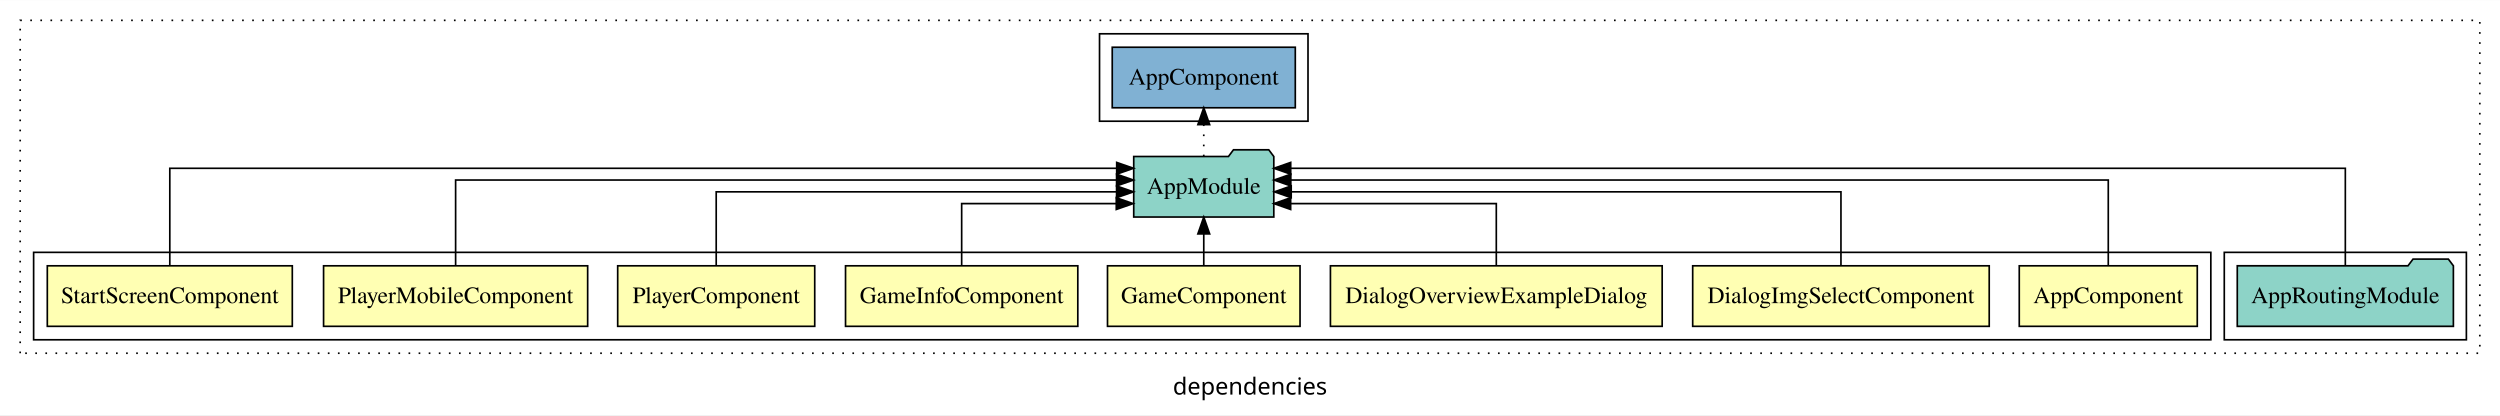
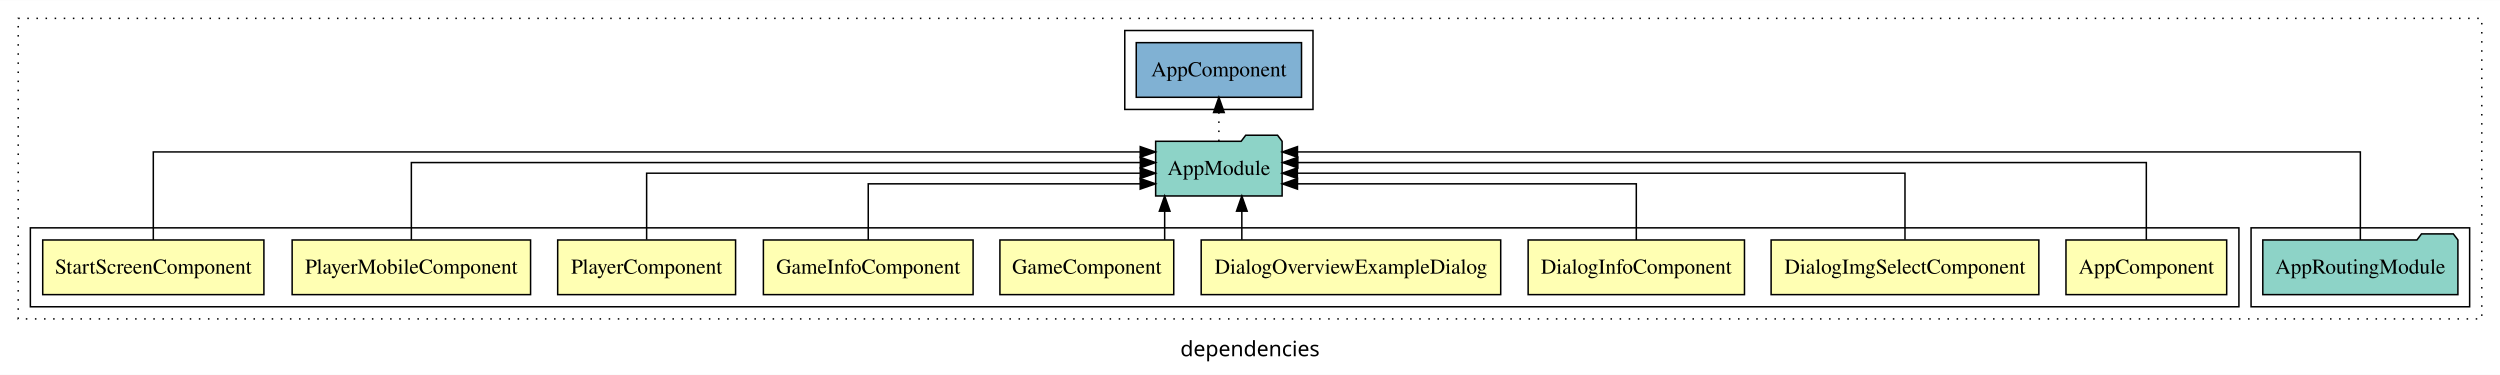
- <svg xmlns="http://www.w3.org/2000/svg" width="1487pt" height="247pt" viewBox="0.00 0.00 1487.00 246.80">
+ <svg xmlns="http://www.w3.org/2000/svg" width="1647pt" height="247pt" viewBox="0.00 0.00 1647.00 246.80">
  <g id="graph0" class="graph" transform="scale(1 1) rotate(0) translate(4 242.8)">
-     <polygon fill="white" stroke="transparent" points="-4,4 -4,-242.8 1483,-242.8 1483,4 -4,4" />
-     <text text-anchor="middle" x="739.5" y="-8.2" font-family="sans-serif" font-size="14.00">dependencies</text>
+     <polygon fill="white" stroke="transparent" points="-4,4 -4,-242.8 1643,-242.8 1643,4 -4,4" />
+     <text text-anchor="middle" x="819.5" y="-8.2" font-family="sans-serif" font-size="14.00">dependencies</text>
    <g id="clust1" class="cluster">
-       <polygon fill="none" stroke="black" stroke-dasharray="1,5" points="8,-32.8 8,-230.8 1471,-230.8 1471,-32.8 8,-32.8" />
+       <polygon fill="none" stroke="black" stroke-dasharray="1,5" points="8,-32.8 8,-230.8 1631,-230.8 1631,-32.8 8,-32.8" />
    </g>
-     <g id="clust11" class="cluster">
-       <polygon fill="none" stroke="black" points="1319,-40.8 1319,-92.8 1463,-92.8 1463,-40.8 1319,-40.8" />
+     <g id="clust12" class="cluster">
+       <polygon fill="none" stroke="black" points="1479,-40.8 1479,-92.8 1623,-92.8 1623,-40.8 1479,-40.8" />
    </g>
-     <g id="clust13" class="cluster">
-       <polygon fill="none" stroke="black" points="650,-170.8 650,-222.8 774,-222.8 774,-170.8 650,-170.8" />
+     <g id="clust14" class="cluster">
+       <polygon fill="none" stroke="black" points="737,-170.8 737,-222.8 861,-222.8 861,-170.8 737,-170.8" />
    </g>
    <g id="clust2" class="cluster">
-       <polygon fill="none" stroke="black" points="16,-40.8 16,-92.8 1311,-92.8 1311,-40.8 16,-40.8" />
+       <polygon fill="none" stroke="black" points="16,-40.8 16,-92.8 1471,-92.8 1471,-40.8 16,-40.8" />
    </g>
    <g id="node1" class="node">
-       <polygon fill="#ffffb3" stroke="black" points="1302.94,-84.8 1197.06,-84.8 1197.06,-48.8 1302.94,-48.8 1302.94,-84.8" />
-       <text text-anchor="middle" x="1250" y="-62.6" font-family="Times,serif" font-size="14.00">AppComponent</text>
+       <polygon fill="#ffffb3" stroke="black" points="1462.94,-84.8 1357.06,-84.8 1357.06,-48.8 1462.94,-48.8 1462.94,-84.8" />
+       <text text-anchor="middle" x="1410" y="-62.6" font-family="Times,serif" font-size="14.00">AppComponent</text>
    </g>
-     <g id="node9" class="node">
-       <polygon fill="#8dd3c7" stroke="black" points="753.66,-149.8 750.66,-153.8 729.66,-153.8 726.66,-149.8 670.34,-149.8 670.34,-113.8 753.66,-113.8 753.66,-149.8" />
-       <text text-anchor="middle" x="712" y="-127.6" font-family="Times,serif" font-size="14.00">AppModule</text>
+     <g id="node10" class="node">
+       <polygon fill="#8dd3c7" stroke="black" points="840.66,-149.8 837.66,-153.8 816.66,-153.8 813.66,-149.8 757.34,-149.8 757.34,-113.8 840.66,-113.8 840.66,-149.8" />
+       <text text-anchor="middle" x="799" y="-127.6" font-family="Times,serif" font-size="14.00">AppModule</text>
    </g>
    <g id="edge1" class="edge">
-       <path fill="none" stroke="black" d="M1250,-84.93C1250,-105.37 1250,-135.8 1250,-135.8 1250,-135.8 763.77,-135.8 763.77,-135.8" />
-       <polygon fill="black" stroke="black" points="763.77,-132.3 753.77,-135.8 763.77,-139.3 763.77,-132.3" />
+       <path fill="none" stroke="black" d="M1410,-84.93C1410,-105.37 1410,-135.8 1410,-135.8 1410,-135.8 851,-135.8 851,-135.8" />
+       <polygon fill="black" stroke="black" points="851,-132.3 841,-135.8 851,-139.3 851,-132.3" />
    </g>
    <g id="node2" class="node">
-       <polygon fill="#ffffb3" stroke="black" points="1179.19,-84.8 1002.81,-84.8 1002.81,-48.8 1179.19,-48.8 1179.19,-84.8" />
-       <text text-anchor="middle" x="1091" y="-62.6" font-family="Times,serif" font-size="14.00">DialogImgSelectComponent</text>
+       <polygon fill="#ffffb3" stroke="black" points="1339.19,-84.8 1162.81,-84.8 1162.81,-48.8 1339.19,-48.8 1339.19,-84.8" />
+       <text text-anchor="middle" x="1251" y="-62.6" font-family="Times,serif" font-size="14.00">DialogImgSelectComponent</text>
    </g>
    <g id="edge2" class="edge">
-       <path fill="none" stroke="black" d="M1091,-85.07C1091,-103.36 1091,-128.8 1091,-128.8 1091,-128.8 764.01,-128.8 764.01,-128.8" />
-       <polygon fill="black" stroke="black" points="764.01,-125.3 754.01,-128.8 764.01,-132.3 764.01,-125.3" />
+       <path fill="none" stroke="black" d="M1251,-85.07C1251,-103.36 1251,-128.8 1251,-128.8 1251,-128.8 850.71,-128.8 850.71,-128.8" />
+       <polygon fill="black" stroke="black" points="850.71,-125.3 840.71,-128.8 850.71,-132.3 850.71,-125.3" />
    </g>
    <g id="node3" class="node">
+       <polygon fill="#ffffb3" stroke="black" points="1145.26,-84.8 1002.74,-84.8 1002.74,-48.8 1145.26,-48.8 1145.26,-84.8" />
+       <text text-anchor="middle" x="1074" y="-62.6" font-family="Times,serif" font-size="14.00">DialogInfoComponent</text>
+     </g>
+     <g id="edge3" class="edge">
+       <path fill="none" stroke="black" d="M1074,-84.81C1074,-100.85 1074,-121.8 1074,-121.8 1074,-121.8 850.77,-121.8 850.77,-121.8" />
+       <polygon fill="black" stroke="black" points="850.77,-118.3 840.77,-121.8 850.77,-125.3 850.77,-118.3" />
+     </g>
+     <g id="node4" class="node">
      <polygon fill="#ffffb3" stroke="black" points="984.66,-84.8 787.34,-84.8 787.34,-48.8 984.66,-48.8 984.66,-84.8" />
      <text text-anchor="middle" x="886" y="-62.6" font-family="Times,serif" font-size="14.00">DialogOverviewExampleDialog</text>
    </g>
-     <g id="edge3" class="edge">
-       <path fill="none" stroke="black" d="M886,-84.81C886,-100.85 886,-121.8 886,-121.8 886,-121.8 763.68,-121.8 763.68,-121.8" />
-       <polygon fill="black" stroke="black" points="763.68,-118.3 753.68,-121.8 763.68,-125.3 763.68,-118.3" />
+     <g id="edge4" class="edge">
+       <path fill="none" stroke="black" d="M814.12,-84.91C814.12,-84.91 814.12,-103.79 814.12,-103.79" />
+       <polygon fill="black" stroke="black" points="810.62,-103.79 814.12,-113.79 817.62,-103.79 810.62,-103.79" />
    </g>
-     <g id="node4" class="node">
+     <g id="node5" class="node">
      <polygon fill="#ffffb3" stroke="black" points="769.26,-84.8 654.74,-84.8 654.74,-48.8 769.26,-48.8 769.26,-84.8" />
      <text text-anchor="middle" x="712" y="-62.6" font-family="Times,serif" font-size="14.00">GameComponent</text>
    </g>
-     <g id="edge4" class="edge">
-       <path fill="none" stroke="black" d="M712,-84.91C712,-84.91 712,-103.79 712,-103.79" />
-       <polygon fill="black" stroke="black" points="708.5,-103.79 712,-113.79 715.5,-103.79 708.5,-103.79" />
+     <g id="edge5" class="edge">
+       <path fill="none" stroke="black" d="M763.28,-84.91C763.28,-84.91 763.28,-103.79 763.28,-103.79" />
+       <polygon fill="black" stroke="black" points="759.78,-103.79 763.28,-113.79 766.78,-103.79 759.78,-103.79" />
    </g>
-     <g id="node5" class="node">
+     <g id="node6" class="node">
      <polygon fill="#ffffb3" stroke="black" points="637.08,-84.8 498.92,-84.8 498.92,-48.8 637.08,-48.8 637.08,-84.8" />
      <text text-anchor="middle" x="568" y="-62.6" font-family="Times,serif" font-size="14.00">GameInfoComponent</text>
    </g>
-     <g id="edge5" class="edge">
-       <path fill="none" stroke="black" d="M568,-84.81C568,-100.85 568,-121.8 568,-121.8 568,-121.8 659.96,-121.8 659.96,-121.8" />
-       <polygon fill="black" stroke="black" points="659.96,-125.3 669.96,-121.8 659.96,-118.3 659.96,-125.3" />
+     <g id="edge6" class="edge">
+       <path fill="none" stroke="black" d="M568,-84.81C568,-100.85 568,-121.8 568,-121.8 568,-121.8 747.17,-121.8 747.17,-121.8" />
+       <polygon fill="black" stroke="black" points="747.17,-125.3 757.17,-121.8 747.17,-118.3 747.17,-125.3" />
    </g>
-     <g id="node6" class="node">
+     <g id="node7" class="node">
      <polygon fill="#ffffb3" stroke="black" points="480.6,-84.8 363.4,-84.8 363.4,-48.8 480.6,-48.8 480.6,-84.8" />
      <text text-anchor="middle" x="422" y="-62.6" font-family="Times,serif" font-size="14.00">PlayerComponent</text>
    </g>
-     <g id="edge6" class="edge">
-       <path fill="none" stroke="black" d="M422,-85.07C422,-103.36 422,-128.8 422,-128.8 422,-128.8 660.14,-128.8 660.14,-128.8" />
-       <polygon fill="black" stroke="black" points="660.14,-132.3 670.14,-128.8 660.14,-125.3 660.14,-132.3" />
+     <g id="edge7" class="edge">
+       <path fill="none" stroke="black" d="M422,-85.07C422,-103.36 422,-128.8 422,-128.8 422,-128.8 747.21,-128.8 747.21,-128.8" />
+       <polygon fill="black" stroke="black" points="747.21,-132.3 757.21,-128.8 747.21,-125.3 747.21,-132.3" />
    </g>
-     <g id="node7" class="node">
+     <g id="node8" class="node">
      <polygon fill="#ffffb3" stroke="black" points="345.54,-84.8 188.46,-84.8 188.46,-48.8 345.54,-48.8 345.54,-84.8" />
      <text text-anchor="middle" x="267" y="-62.6" font-family="Times,serif" font-size="14.00">PlayerMobileComponent</text>
    </g>
-     <g id="edge7" class="edge">
-       <path fill="none" stroke="black" d="M267,-84.93C267,-105.37 267,-135.8 267,-135.8 267,-135.8 660.14,-135.8 660.14,-135.8" />
-       <polygon fill="black" stroke="black" points="660.14,-139.3 670.14,-135.8 660.14,-132.3 660.14,-139.3" />
+     <g id="edge8" class="edge">
+       <path fill="none" stroke="black" d="M267,-84.93C267,-105.37 267,-135.8 267,-135.8 267,-135.8 747.25,-135.8 747.25,-135.8" />
+       <polygon fill="black" stroke="black" points="747.25,-139.3 757.25,-135.8 747.25,-132.3 747.25,-139.3" />
    </g>
-     <g id="node8" class="node">
+     <g id="node9" class="node">
      <polygon fill="#ffffb3" stroke="black" points="169.86,-84.8 24.14,-84.8 24.14,-48.8 169.86,-48.8 169.86,-84.8" />
      <text text-anchor="middle" x="97" y="-62.6" font-family="Times,serif" font-size="14.00">StartScreenComponent</text>
    </g>
-     <g id="edge8" class="edge">
-       <path fill="none" stroke="black" d="M97,-84.81C97,-107.29 97,-142.8 97,-142.8 97,-142.8 660.21,-142.8 660.21,-142.8" />
-       <polygon fill="black" stroke="black" points="660.21,-146.3 670.21,-142.8 660.21,-139.3 660.21,-146.3" />
+     <g id="edge9" class="edge">
+       <path fill="none" stroke="black" d="M97,-84.81C97,-107.29 97,-142.8 97,-142.8 97,-142.8 747.19,-142.8 747.19,-142.8" />
+       <polygon fill="black" stroke="black" points="747.19,-146.3 757.19,-142.8 747.19,-139.3 747.19,-146.3" />
+     </g>
+     <g id="node12" class="node">
+       <polygon fill="#80b1d3" stroke="black" points="853.44,-214.8 744.56,-214.8 744.56,-178.8 853.44,-178.8 853.44,-214.8" />
+       <text text-anchor="middle" x="799" y="-192.6" font-family="Times,serif" font-size="14.00">AppComponent </text>
+     </g>
+     <g id="edge11" class="edge">
+       <path fill="none" stroke="black" stroke-dasharray="1,5" d="M799,-149.91C799,-149.91 799,-168.79 799,-168.79" />
+       <polygon fill="black" stroke="black" points="795.5,-168.79 799,-178.79 802.5,-168.79 795.5,-168.79" />
    </g>
    <g id="node11" class="node">
-       <polygon fill="#80b1d3" stroke="black" points="766.44,-214.8 657.56,-214.8 657.56,-178.8 766.44,-178.8 766.44,-214.8" />
-       <text text-anchor="middle" x="712" y="-192.6" font-family="Times,serif" font-size="14.00">AppComponent </text>
+       <polygon fill="#8dd3c7" stroke="black" points="1615.27,-84.8 1612.27,-88.8 1591.27,-88.8 1588.27,-84.8 1486.73,-84.8 1486.73,-48.8 1615.27,-48.8 1615.27,-84.8" />
+       <text text-anchor="middle" x="1551" y="-62.6" font-family="Times,serif" font-size="14.00">AppRoutingModule</text>
    </g>
    <g id="edge10" class="edge">
-       <path fill="none" stroke="black" stroke-dasharray="1,5" d="M712,-149.91C712,-149.91 712,-168.79 712,-168.79" />
-       <polygon fill="black" stroke="black" points="708.5,-168.79 712,-178.79 715.5,-168.79 708.5,-168.79" />
-     </g>
-     <g id="node10" class="node">
-       <polygon fill="#8dd3c7" stroke="black" points="1455.27,-84.8 1452.27,-88.8 1431.27,-88.8 1428.27,-84.8 1326.73,-84.8 1326.73,-48.8 1455.27,-48.8 1455.27,-84.8" />
-       <text text-anchor="middle" x="1391" y="-62.6" font-family="Times,serif" font-size="14.00">AppRoutingModule</text>
-     </g>
-     <g id="edge9" class="edge">
-       <path fill="none" stroke="black" d="M1391,-84.81C1391,-107.29 1391,-142.8 1391,-142.8 1391,-142.8 763.71,-142.8 763.71,-142.8" />
-       <polygon fill="black" stroke="black" points="763.71,-139.3 753.71,-142.8 763.71,-146.3 763.71,-139.3" />
+       <path fill="none" stroke="black" d="M1551,-84.81C1551,-107.29 1551,-142.8 1551,-142.8 1551,-142.8 850.77,-142.8 850.77,-142.8" />
+       <polygon fill="black" stroke="black" points="850.77,-139.3 840.77,-142.8 850.77,-146.3 850.77,-139.3" />
    </g>
  </g>
</svg>
